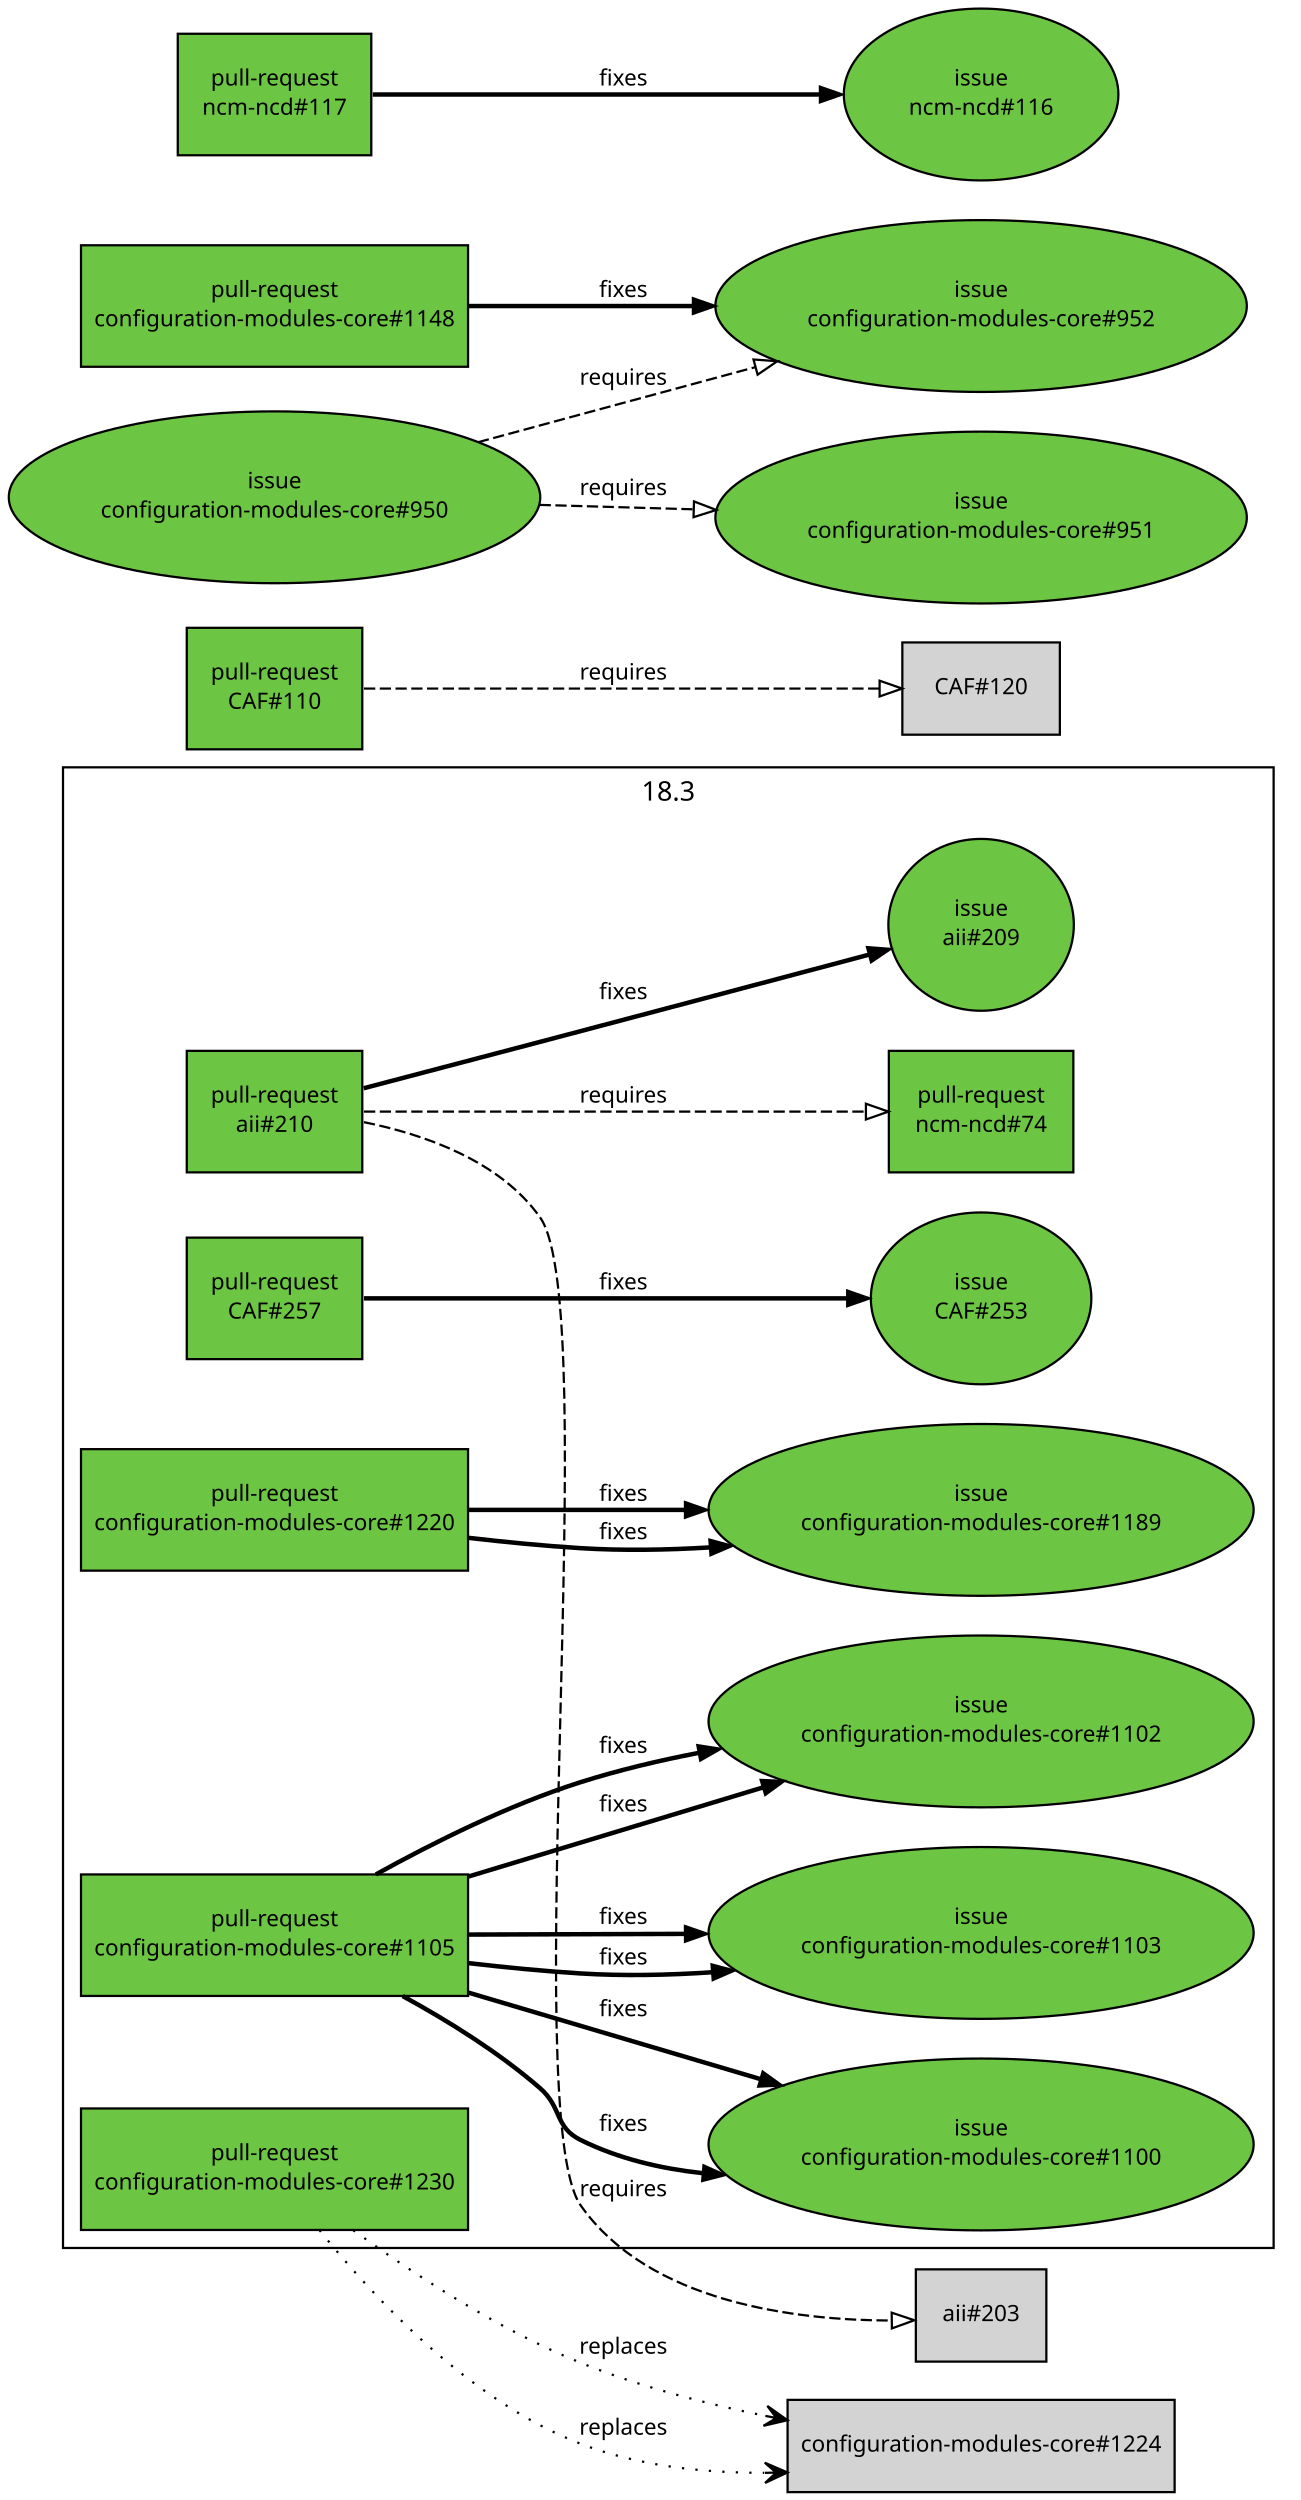
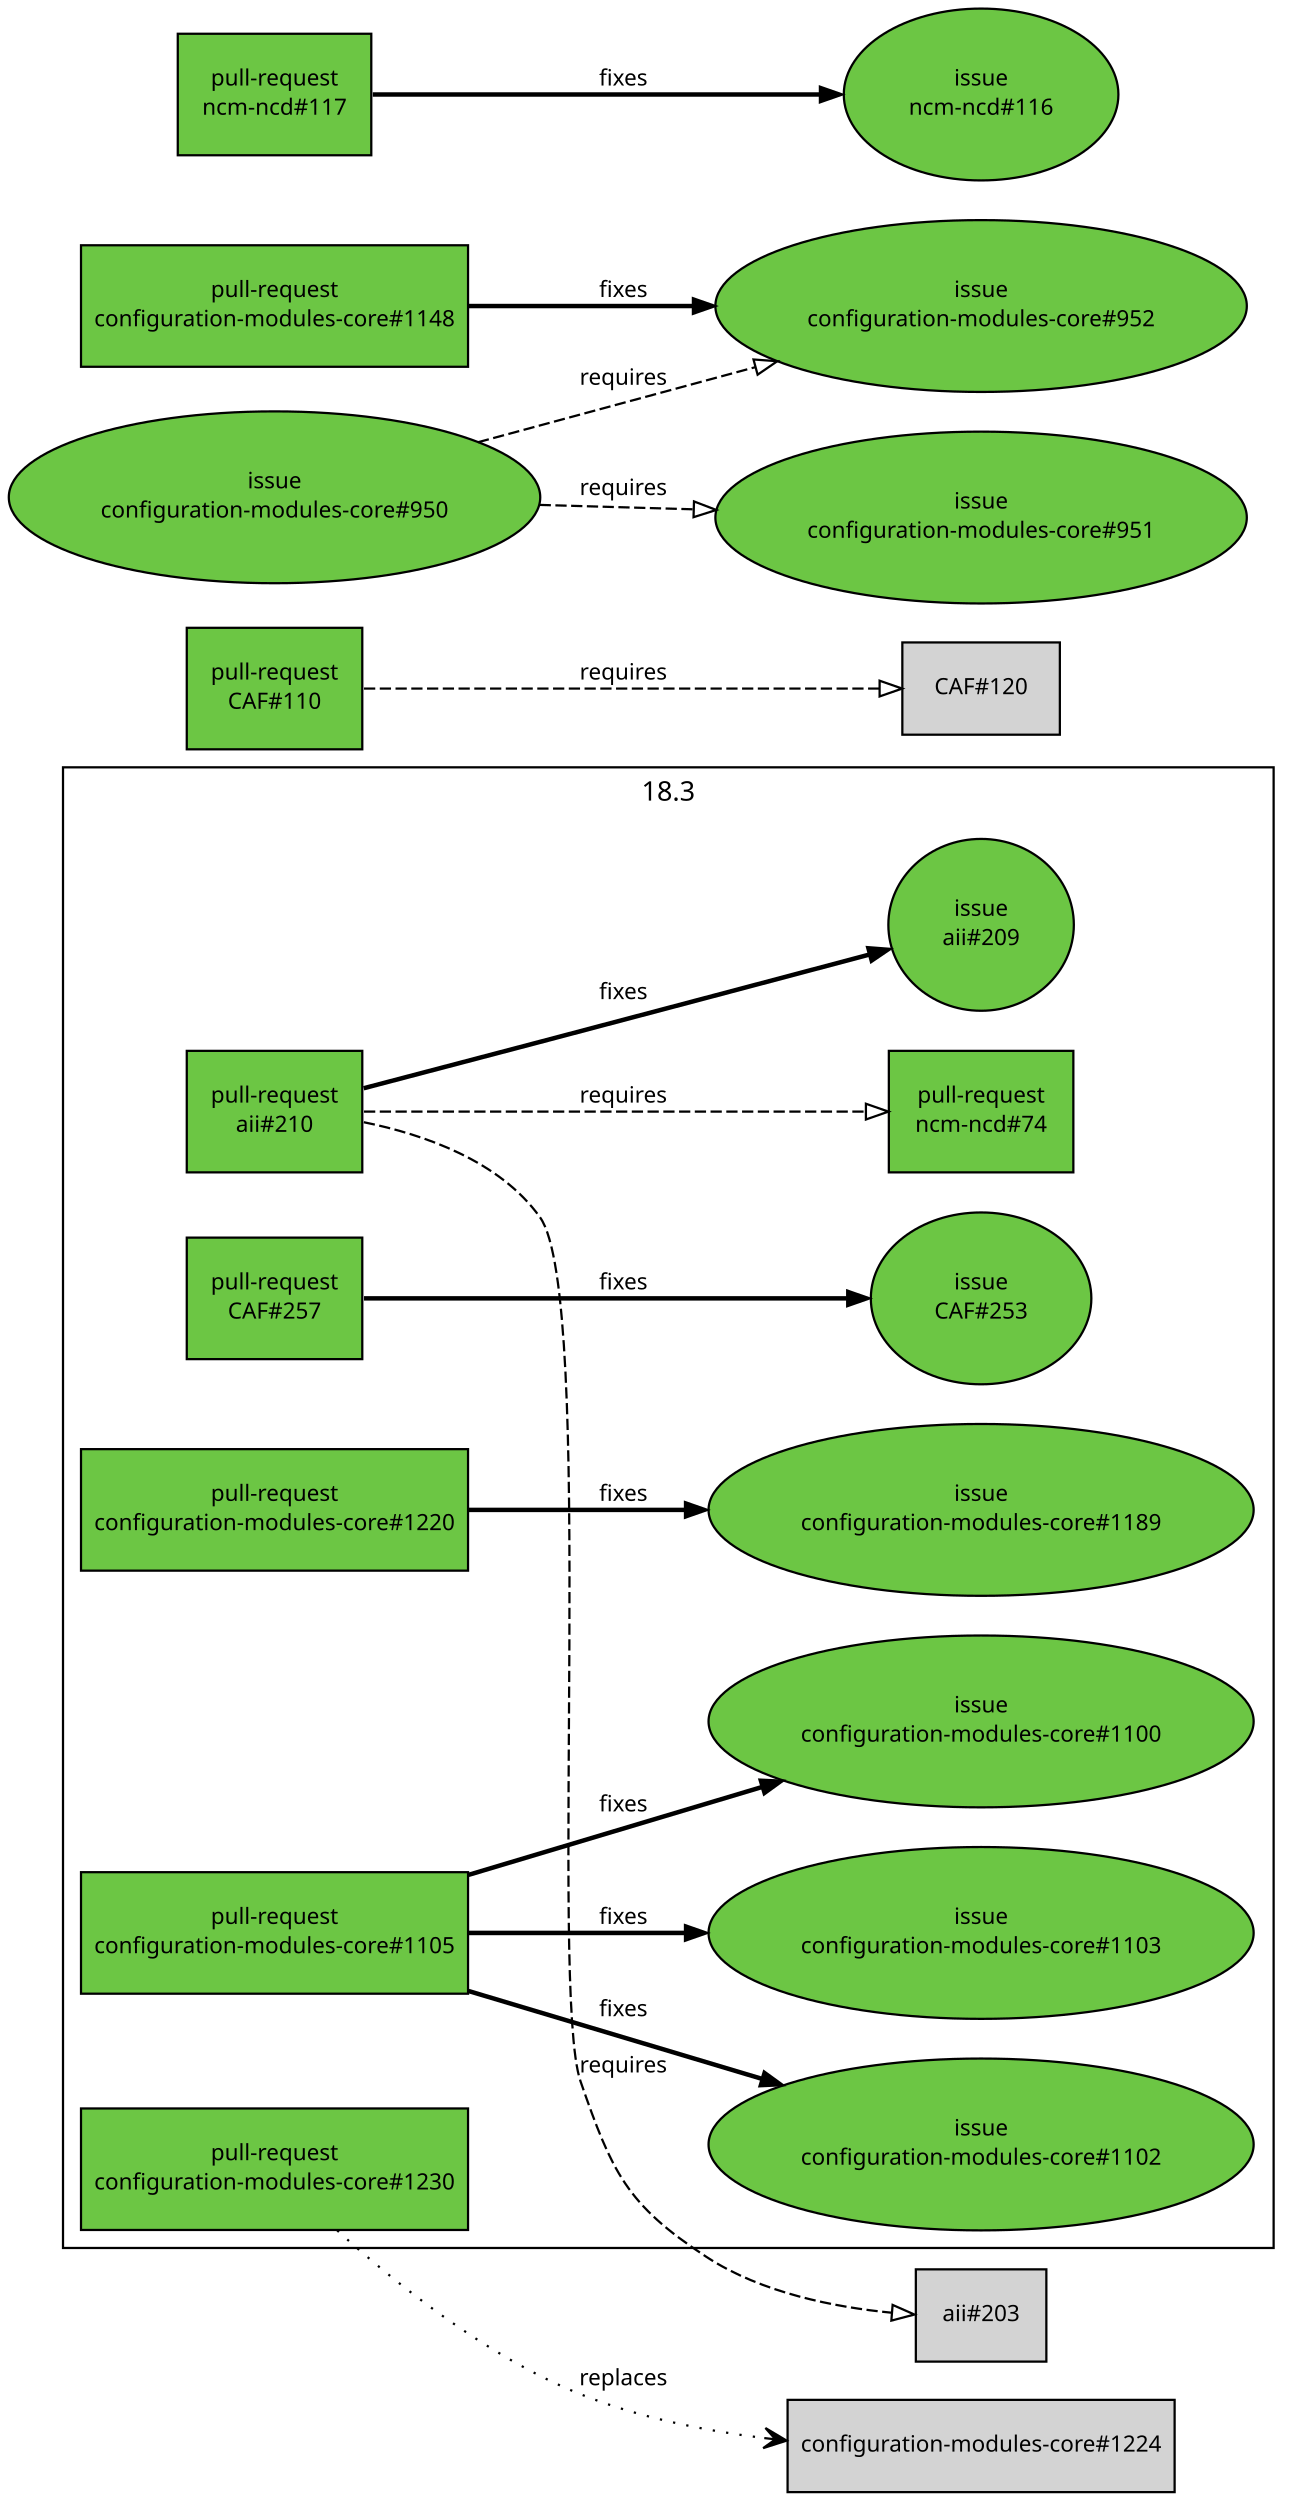
<svg xmlns="http://www.w3.org/2000/svg" xmlns:xlink="http://www.w3.org/1999/xlink" width="578pt" height="1111pt" viewBox="0.00 0.00 578.00 1111.00">
  <g id="graph1" class="graph" transform="scale(1 1) rotate(0) translate(4 1107)">
    <polygon fill="white" stroke="white" points="-4,5 -4,-1107 575,-1107 575,5 -4,5" />
    <g id="graph3" class="cluster">
      <polygon fill="none" stroke="black" points="24,-108 24,-766 562,-766 562,-108 24,-108" />
      <text text-anchor="middle" x="293" y="-751.2" font-family="Sans" font-size="12.00">18.3</text>
    </g>
    <g id="node1" class="node">
      <a xlink:href="https://github.com/quattor/aii/pull/210" xlink:title="Shellfe: support active config for plugins" target="_parent">
        <polygon fill="#6cc644" stroke="black" points="157,-640 79,-640 79,-586 157,-586 157,-640" />
        <text text-anchor="middle" x="118" y="-617" font-family="Sans" font-size="10.00">pull-request</text>
        <text text-anchor="middle" x="118" y="-604" font-family="Sans" font-size="10.00">aii#210</text>
      </a>
    </g>
    <g id="node3" class="node">
      <a xlink:href="https://github.com/quattor/aii/issues/209" xlink:title="support ACTIVE_CONFIG" target="_parent">
        <ellipse fill="#6cc644" stroke="black" cx="432" cy="-696" rx="41.217" ry="38.184" />
        <text text-anchor="middle" x="432" y="-700" font-family="Sans" font-size="10.00">issue</text>
        <text text-anchor="middle" x="432" y="-687" font-family="Sans" font-size="10.00">aii#209</text>
      </a>
    </g>
    <g id="edge2" class="edge">
      <path fill="none" stroke="black" stroke-width="2" d="M157.609,-623.38C180.517,-629.39 209.889,-637.106 236,-644 285.736,-657.131 342.549,-672.213 382.158,-682.741" />
      <polygon fill="black" stroke="black" points="381.278,-686.129 391.842,-685.315 383.077,-679.364 381.278,-686.129" />
      <text text-anchor="middle" x="273" y="-663" font-family="Sans" font-size="10.00">fixes</text>
    </g>
    <g id="node5" class="node">
      <a xlink:href="https://github.com/quattor/ncm-ncd/pull/74" xlink:title="Set the current active config as an attribute to the component" target="_parent">
        <polygon fill="#6cc644" stroke="black" points="473,-640 391,-640 391,-586 473,-586 473,-640" />
        <text text-anchor="middle" x="432" y="-617" font-family="Sans" font-size="10.00">pull-request</text>
        <text text-anchor="middle" x="432" y="-604" font-family="Sans" font-size="10.00">ncm-ncd#74</text>
      </a>
    </g>
    <g id="edge4" class="edge">
      <path fill="none" stroke="black" stroke-dasharray="5,2" d="M157.768,-613C214.435,-613 318.442,-613 380.801,-613" />
      <polygon fill="none" stroke="black" points="380.813,-616.5 390.813,-613 380.813,-609.5 380.813,-616.5" />
      <text text-anchor="middle" x="273" y="-617" font-family="Sans" font-size="10.00">requires</text>
    </g>
    <g id="node7" class="node">
      <polygon fill="lightgrey" stroke="black" points="461,-98.5 403,-98.5 403,-57.5 461,-57.5 461,-98.5" />
      <text text-anchor="middle" x="432" y="-75.5" font-family="Sans" font-size="10.00">aii#203</text>
    </g>
    <g id="edge6" class="edge">
-       <path fill="none" stroke="black" stroke-dasharray="5,2" d="M157.735,-608.312C184.536,-602.886 218.154,-591.191 236,-566 264.221,-526.165 225.992,-166.985 254,-127 284.409,-83.587 349.805,-75.814 392.299,-75.752" />
-       <polygon fill="none" stroke="black" points="392.267,-79.252 402.31,-75.878 392.355,-72.252 392.267,-79.252" />
-       <text text-anchor="middle" x="273" y="-131" font-family="Sans" font-size="10.00">requires</text>
+       <path fill="none" stroke="black" stroke-dasharray="5,2" d="M157.689,-608.28C184.47,-602.838 218.08,-591.139 236,-566 260.794,-531.219 239.967,-222.343 254,-182 268.021,-141.693 274.281,-127.353 310,-104 334.454,-88.012 367.016,-81.654 392.349,-79.217" />
+       <polygon fill="none" stroke="black" points="392.679,-82.702 402.369,-78.418 392.122,-75.724 392.679,-82.702" />
+       <text text-anchor="middle" x="273" y="-186" font-family="Sans" font-size="10.00">requires</text>
    </g>
    <g id="node8" class="node">
      <a xlink:href="https://github.com/quattor/CAF/pull/257" xlink:title="Process: run process as another user" target="_parent">
        <polygon fill="#6cc644" stroke="black" points="157,-557 79,-557 79,-503 157,-503 157,-557" />
        <text text-anchor="middle" x="118" y="-534" font-family="Sans" font-size="10.00">pull-request</text>
        <text text-anchor="middle" x="118" y="-521" font-family="Sans" font-size="10.00">CAF#257</text>
      </a>
    </g>
    <g id="node10" class="node">
      <a xlink:href="https://github.com/quattor/CAF/issues/253" xlink:title="CAF::Process: Include an option to execute the command as an specific user" target="_parent">
        <ellipse fill="#6cc644" stroke="black" cx="432" cy="-530" rx="48.998" ry="38.184" />
        <text text-anchor="middle" x="432" y="-534" font-family="Sans" font-size="10.00">issue</text>
        <text text-anchor="middle" x="432" y="-521" font-family="Sans" font-size="10.00">CAF#253</text>
      </a>
    </g>
    <g id="edge8" class="edge">
      <path fill="none" stroke="black" stroke-width="2" d="M157.768,-530C211.934,-530 309.353,-530 372.308,-530" />
      <polygon fill="black" stroke="black" points="372.488,-533.5 382.488,-530 372.488,-526.5 372.488,-533.5" />
      <text text-anchor="middle" x="273" y="-534" font-family="Sans" font-size="10.00">fixes</text>
    </g>
    <g id="node11" class="node">
      <a xlink:href="https://github.com/quattor/CAF/pull/110" xlink:title="Download: API proposal" target="_parent">
        <polygon fill="#6cc644" stroke="black" points="157,-828 79,-828 79,-774 157,-774 157,-828" />
        <text text-anchor="middle" x="118" y="-805" font-family="Sans" font-size="10.00">pull-request</text>
        <text text-anchor="middle" x="118" y="-792" font-family="Sans" font-size="10.00">CAF#110</text>
      </a>
    </g>
    <g id="node13" class="node">
      <polygon fill="lightgrey" stroke="black" points="467,-821.5 397,-821.5 397,-780.5 467,-780.5 467,-821.5" />
      <text text-anchor="middle" x="432" y="-798.5" font-family="Sans" font-size="10.00">CAF#120</text>
    </g>
    <g id="edge10" class="edge">
      <path fill="none" stroke="black" stroke-dasharray="5,2" d="M157.768,-801C216.269,-801 325.221,-801 386.719,-801" />
      <polygon fill="none" stroke="black" points="386.897,-804.5 396.897,-801 386.897,-797.5 386.897,-804.5" />
      <text text-anchor="middle" x="273" y="-805" font-family="Sans" font-size="10.00">requires</text>
    </g>
    <g id="node14" class="node">
      <a xlink:href="https://github.com/quattor/configuration-modules-core/pull/1230" xlink:title="ncm-ceph: support for luminous, bluestore, ceph-volume and per host osd deployment" target="_parent">
        <polygon fill="#6cc644" stroke="black" points="204,-170 32,-170 32,-116 204,-116 204,-170" />
        <text text-anchor="middle" x="118" y="-147" font-family="Sans" font-size="10.00">pull-request</text>
        <text text-anchor="middle" x="118" y="-134" font-family="Sans" font-size="10.00">configuration-modules-core#1230</text>
      </a>
    </g>
    <g id="node16" class="node">
      <polygon fill="lightgrey" stroke="black" points="518,-40.5 346,-40.5 346,0.5 518,0.5 518,-40.5" />
      <text text-anchor="middle" x="432" y="-17.5" font-family="Sans" font-size="10.00">configuration-modules-core#1224</text>
    </g>
-     <g id="edge22" class="edge">
-       <path fill="none" stroke="black" stroke-dasharray="1,5" d="M153.011,-115.877C179.404,-96.709 217.226,-71.876 254,-57 279.799,-46.563 308.942,-38.927 336.065,-33.4" />
-       <polygon fill="black" stroke="black" points="345.956,-31.457 337.011,-37.8 341.05,-32.421 336.144,-33.384 336.144,-33.384 336.144,-33.384 341.05,-32.421 335.277,-28.968 345.956,-31.457 345.956,-31.457" />
-       <text text-anchor="middle" x="273" y="-61" font-family="Sans" font-size="10.00">replaces</text>
-     </g>
    <g id="edge12" class="edge">
-       <path fill="none" stroke="black" stroke-dasharray="1,5" d="M137.965,-115.933C161.765,-86.181 204.583,-40.076 254,-21 279.436,-11.181 308.482,-8.011 335.628,-8.074" />
-       <polygon fill="black" stroke="black" points="345.928,-8.249 335.853,-12.578 340.929,-8.164 335.929,-8.079 335.929,-8.079 335.929,-8.079 340.929,-8.164 336.006,-3.58 345.928,-8.249 345.928,-8.249" />
-       <text text-anchor="middle" x="273" y="-25" font-family="Sans" font-size="10.00">replaces</text>
+       <path fill="none" stroke="black" stroke-dasharray="1,5" d="M145.867,-115.794C171.666,-92.357 212.244,-59.739 254,-43 279.389,-32.822 308.297,-26.92 335.324,-23.558" />
+       <polygon fill="black" stroke="black" points="345.579,-22.39 336.153,-27.992 340.611,-22.956 335.644,-23.521 335.644,-23.521 335.644,-23.521 340.611,-22.956 335.134,-19.05 345.579,-22.39 345.579,-22.39" />
+       <text text-anchor="middle" x="273" y="-47" font-family="Sans" font-size="10.00">replaces</text>
    </g>
    <g id="node17" class="node">
      <a xlink:href="https://github.com/quattor/configuration-modules-core/pull/1220" xlink:title="ncm-cups: Stop daemon if server not enabled" target="_parent">
        <polygon fill="#6cc644" stroke="black" points="204,-463 32,-463 32,-409 204,-409 204,-463" />
        <text text-anchor="middle" x="118" y="-440" font-family="Sans" font-size="10.00">pull-request</text>
        <text text-anchor="middle" x="118" y="-427" font-family="Sans" font-size="10.00">configuration-modules-core#1220</text>
      </a>
    </g>
    <g id="node19" class="node">
      <a xlink:href="https://github.com/quattor/configuration-modules-core/issues/1189" xlink:title="ncm-cups: Nodetype of client should stop running cups daemon" target="_parent">
        <ellipse fill="#6cc644" stroke="black" cx="432" cy="-436" rx="121.122" ry="38.184" />
        <text text-anchor="middle" x="432" y="-440" font-family="Sans" font-size="10.00">issue</text>
        <text text-anchor="middle" x="432" y="-427" font-family="Sans" font-size="10.00">configuration-modules-core#1189</text>
      </a>
    </g>
-     <g id="edge24" class="edge">
+     <g id="edge14" class="edge">
      <path fill="none" stroke="black" stroke-width="2" d="M204.217,-436C233.916,-436 267.888,-436 300.372,-436" />
      <polygon fill="black" stroke="black" points="300.399,-439.5 310.399,-436 300.399,-432.5 300.399,-439.5" />
      <text text-anchor="middle" x="273" y="-440" font-family="Sans" font-size="10.00">fixes</text>
    </g>
-     <g id="edge14" class="edge">
-       <path fill="none" stroke="black" stroke-width="2" d="M204.182,-423.588C220.685,-421.676 237.851,-420.005 254,-419 272.601,-417.842 292.267,-418.162 311.475,-419.331" />
-       <polygon fill="black" stroke="black" points="311.254,-422.824 321.47,-420.016 311.733,-415.84 311.254,-422.824" />
-       <text text-anchor="middle" x="273" y="-423" font-family="Sans" font-size="10.00">fixes</text>
-     </g>
    <g id="node20" class="node">
      <a xlink:href="https://github.com/quattor/configuration-modules-core/pull/1105" xlink:title="ncm-authconfig: fix krb5_realm, user_object_class and newline between ldap_krb5_canonicalize and ldap_krb5_realm" target="_parent">
-         <polygon fill="#6cc644" stroke="black" points="204,-274 32,-274 32,-220 204,-220 204,-274" />
-         <text text-anchor="middle" x="118" y="-251" font-family="Sans" font-size="10.00">pull-request</text>
-         <text text-anchor="middle" x="118" y="-238" font-family="Sans" font-size="10.00">configuration-modules-core#1105</text>
+         <polygon fill="#6cc644" stroke="black" points="204,-275 32,-275 32,-221 204,-221 204,-275" />
+         <text text-anchor="middle" x="118" y="-252" font-family="Sans" font-size="10.00">pull-request</text>
+         <text text-anchor="middle" x="118" y="-239" font-family="Sans" font-size="10.00">configuration-modules-core#1105</text>
      </a>
    </g>
    <g id="node22" class="node">
      <a xlink:href="https://github.com/quattor/configuration-modules-core/issues/1100" xlink:title="ncm-authconfig : no newline after krb5_canonicalize option" target="_parent">
+         <ellipse fill="#6cc644" stroke="black" cx="432" cy="-342" rx="121.122" ry="38.184" />
+         <text text-anchor="middle" x="432" y="-346" font-family="Sans" font-size="10.00">issue</text>
+         <text text-anchor="middle" x="432" y="-333" font-family="Sans" font-size="10.00">configuration-modules-core#1100</text>
+       </a>
+     </g>
+     <g id="edge16" class="edge">
+       <path fill="none" stroke="black" stroke-width="2" d="M204.217,-273.81C244.557,-285.887 292.783,-300.324 334.453,-312.798" />
+       <polygon fill="black" stroke="black" points="333.48,-316.16 344.064,-315.675 335.488,-309.454 333.48,-316.16" />
+       <text text-anchor="middle" x="273" y="-302" font-family="Sans" font-size="10.00">fixes</text>
+     </g>
+     <g id="node24" class="node">
+       <a xlink:href="https://github.com/quattor/configuration-modules-core/issues/1102" xlink:title="ncm-authconfig: There is no " target="_parent">
        <ellipse fill="#6cc644" stroke="black" cx="432" cy="-154" rx="121.122" ry="38.184" />
        <text text-anchor="middle" x="432" y="-158" font-family="Sans" font-size="10.00">issue</text>
-         <text text-anchor="middle" x="432" y="-145" font-family="Sans" font-size="10.00">configuration-modules-core#1100</text>
-       </a>
-     </g>
-     <g id="edge26" class="edge">
-       <path fill="none" stroke="black" stroke-width="2" d="M204.217,-221.464C244.304,-209.591 292.178,-195.412 333.668,-183.124" />
-       <polygon fill="black" stroke="black" points="334.922,-186.403 343.516,-180.207 332.934,-179.691 334.922,-186.403" />
+         <text text-anchor="middle" x="432" y="-145" font-family="Sans" font-size="10.00">configuration-modules-core#1102</text>
+       </a>
+     </g>
+     <g id="edge18" class="edge">
+       <path fill="none" stroke="black" stroke-width="2" d="M204.217,-222.19C244.557,-210.113 292.783,-195.676 334.453,-183.202" />
+       <polygon fill="black" stroke="black" points="335.488,-186.546 344.064,-180.325 333.48,-179.84 335.488,-186.546" />
      <text text-anchor="middle" x="273" y="-211" font-family="Sans" font-size="10.00">fixes</text>
-     </g>
-     <g id="edge16" class="edge">
-       <path fill="none" stroke="black" stroke-width="2" d="M174.955,-219.944C195.353,-208.813 217.786,-194.807 236,-179 245.803,-170.492 242.363,-161.751 254,-156 270.675,-147.76 289.347,-143.283 308.156,-141.256" />
-       <polygon fill="black" stroke="black" points="308.632,-144.728 318.299,-140.393 308.039,-137.754 308.632,-144.728" />
-       <text text-anchor="middle" x="273" y="-160" font-family="Sans" font-size="10.00">fixes</text>
-     </g>
-     <g id="node24" class="node">
-       <a xlink:href="https://github.com/quattor/configuration-modules-core/issues/1102" xlink:title="ncm-authconfig: There is no " target="_parent">
-         <ellipse fill="#6cc644" stroke="black" cx="432" cy="-342" rx="121.122" ry="38.184" />
-         <text text-anchor="middle" x="432" y="-346" font-family="Sans" font-size="10.00">issue</text>
-         <text text-anchor="middle" x="432" y="-333" font-family="Sans" font-size="10.00">configuration-modules-core#1102</text>
-       </a>
-     </g>
-     <g id="edge28" class="edge">
-       <path fill="none" stroke="black" stroke-width="2" d="M163.066,-274.018C188.853,-288.315 222.295,-304.945 254,-315 270.717,-320.301 288.657,-324.576 306.481,-328.019" />
-       <polygon fill="black" stroke="black" points="305.893,-331.47 316.363,-329.848 307.166,-324.587 305.893,-331.47" />
-       <text text-anchor="middle" x="273" y="-328" font-family="Sans" font-size="10.00">fixes</text>
-     </g>
-     <g id="edge18" class="edge">
-       <path fill="none" stroke="black" stroke-width="2" d="M204.217,-273.085C244.726,-285.341 293.186,-300.002 334.974,-312.645" />
-       <polygon fill="black" stroke="black" points="334.026,-316.015 344.611,-315.561 336.053,-309.315 334.026,-316.015" />
-       <text text-anchor="middle" x="273" y="-302" font-family="Sans" font-size="10.00">fixes</text>
    </g>
    <g id="node26" class="node">
      <a xlink:href="https://github.com/quattor/configuration-modules-core/issues/1103" xlink:title="ncm-authconfig: krb5_realm = ARRAY(0x39a5830)" target="_parent">
        <ellipse fill="#6cc644" stroke="black" cx="432" cy="-248" rx="121.122" ry="38.184" />
        <text text-anchor="middle" x="432" y="-252" font-family="Sans" font-size="10.00">issue</text>
        <text text-anchor="middle" x="432" y="-239" font-family="Sans" font-size="10.00">configuration-modules-core#1103</text>
      </a>
    </g>
-     <g id="edge30" class="edge">
-       <path fill="none" stroke="black" stroke-width="2" d="M204.217,-247.275C233.916,-247.369 267.888,-247.477 300.372,-247.581" />
-       <polygon fill="black" stroke="black" points="300.388,-251.081 310.399,-247.613 300.41,-244.081 300.388,-251.081" />
+     <g id="edge20" class="edge">
+       <path fill="none" stroke="black" stroke-width="2" d="M204.217,-248C233.916,-248 267.888,-248 300.372,-248" />
+       <polygon fill="black" stroke="black" points="300.399,-251.5 310.399,-248 300.399,-244.5 300.399,-251.5" />
      <text text-anchor="middle" x="273" y="-252" font-family="Sans" font-size="10.00">fixes</text>
    </g>
-     <g id="edge20" class="edge">
-       <path fill="none" stroke="black" stroke-width="2" d="M204.182,-234.588C220.685,-232.676 237.851,-231.005 254,-230 272.875,-228.825 292.841,-229.227 312.31,-230.522" />
-       <polygon fill="black" stroke="black" points="312.206,-234.024 322.438,-231.278 312.726,-227.044 312.206,-234.024" />
-       <text text-anchor="middle" x="273" y="-234" font-family="Sans" font-size="10.00">fixes</text>
-     </g>
-     <g id="node32" class="node">
+     <g id="node27" class="node">
      <a xlink:href="https://github.com/quattor/configuration-modules-core/pull/1148" xlink:title="ncm-spma: Remove support from groups from spma yumng backend" target="_parent">
        <polygon fill="#6cc644" stroke="black" points="204,-998 32,-998 32,-944 204,-944 204,-998" />
        <text text-anchor="middle" x="118" y="-975" font-family="Sans" font-size="10.00">pull-request</text>
        <text text-anchor="middle" x="118" y="-962" font-family="Sans" font-size="10.00">configuration-modules-core#1148</text>
      </a>
    </g>
-     <g id="node34" class="node">
+     <g id="node29" class="node">
      <a xlink:href="https://github.com/quattor/configuration-modules-core/issues/952" xlink:title="ncm-spma (yumng): Remove support for package groups" target="_parent">
        <ellipse fill="#6cc644" stroke="black" cx="432" cy="-971" rx="118.087" ry="38.184" />
        <text text-anchor="middle" x="432" y="-975" font-family="Sans" font-size="10.00">issue</text>
        <text text-anchor="middle" x="432" y="-962" font-family="Sans" font-size="10.00">configuration-modules-core#952</text>
      </a>
    </g>
-     <g id="edge32" class="edge">
+     <g id="edge22" class="edge">
      <path fill="none" stroke="black" stroke-width="2" d="M204.217,-971C234.903,-971 270.151,-971 303.606,-971" />
      <polygon fill="black" stroke="black" points="303.924,-974.5 313.924,-971 303.924,-967.5 303.924,-974.5" />
      <text text-anchor="middle" x="273" y="-975" font-family="Sans" font-size="10.00">fixes</text>
    </g>
-     <g id="node35" class="node">
+     <g id="node30" class="node">
      <a xlink:href="https://github.com/quattor/configuration-modules-core/issues/950" xlink:title="ncm-spma: Remove support for package groups from yum backends" target="_parent">
        <ellipse fill="#6cc644" stroke="black" cx="118" cy="-886" rx="118.087" ry="38.184" />
        <text text-anchor="middle" x="118" y="-890" font-family="Sans" font-size="10.00">issue</text>
        <text text-anchor="middle" x="118" y="-877" font-family="Sans" font-size="10.00">configuration-modules-core#950</text>
      </a>
    </g>
-     <g id="edge36" class="edge">
+     <g id="edge26" class="edge">
      <path fill="none" stroke="black" stroke-dasharray="5,2" d="M208.401,-910.471C246.98,-920.915 292.147,-933.142 331.747,-943.861" />
      <polygon fill="none" stroke="black" points="330.855,-947.246 341.422,-946.481 332.684,-940.489 330.855,-947.246" />
      <text text-anchor="middle" x="273" y="-936" font-family="Sans" font-size="10.00">requires</text>
    </g>
-     <g id="node37" class="node">
+     <g id="node32" class="node">
      <a xlink:href="https://github.com/quattor/configuration-modules-core/issues/951" xlink:title="ncm-spma (yum): Remove support for package groups" target="_parent">
        <ellipse fill="#6cc644" stroke="black" cx="432" cy="-877" rx="118.087" ry="38.184" />
        <text text-anchor="middle" x="432" y="-881" font-family="Sans" font-size="10.00">issue</text>
        <text text-anchor="middle" x="432" y="-868" font-family="Sans" font-size="10.00">configuration-modules-core#951</text>
      </a>
    </g>
-     <g id="edge34" class="edge">
+     <g id="edge24" class="edge">
      <path fill="none" stroke="black" stroke-dasharray="5,2" d="M235.815,-882.623C258.074,-881.985 281.456,-881.315 304.01,-880.668" />
      <polygon fill="none" stroke="black" points="304.412,-884.159 314.308,-880.373 304.212,-877.161 304.412,-884.159" />
      <text text-anchor="middle" x="273" y="-887" font-family="Sans" font-size="10.00">requires</text>
    </g>
-     <g id="node39" class="node">
+     <g id="node34" class="node">
      <a xlink:href="https://github.com/quattor/ncm-ncd/pull/117" xlink:title="Allow component modules to be loaded from any path" target="_parent">
        <polygon fill="#6cc644" stroke="black" points="161,-1092 75,-1092 75,-1038 161,-1038 161,-1092" />
        <text text-anchor="middle" x="118" y="-1069" font-family="Sans" font-size="10.00">pull-request</text>
        <text text-anchor="middle" x="118" y="-1056" font-family="Sans" font-size="10.00">ncm-ncd#117</text>
      </a>
    </g>
-     <g id="node41" class="node">
+     <g id="node36" class="node">
      <a xlink:href="https://github.com/quattor/ncm-ncd/issues/116" xlink:title="hasFile() prevents component modules from being relocated" target="_parent">
        <ellipse fill="#6cc644" stroke="black" cx="432" cy="-1065" rx="61.018" ry="38.184" />
        <text text-anchor="middle" x="432" y="-1069" font-family="Sans" font-size="10.00">issue</text>
        <text text-anchor="middle" x="432" y="-1056" font-family="Sans" font-size="10.00">ncm-ncd#116</text>
      </a>
    </g>
-     <g id="edge38" class="edge">
+     <g id="edge28" class="edge">
      <path fill="none" stroke="black" stroke-width="2" d="M161.66,-1065C212.954,-1065 298.809,-1065 360.001,-1065" />
      <polygon fill="black" stroke="black" points="360.362,-1068.5 370.362,-1065 360.362,-1061.5 360.362,-1068.5" />
      <text text-anchor="middle" x="273" y="-1069" font-family="Sans" font-size="10.00">fixes</text>
    </g>
  </g>
</svg>
